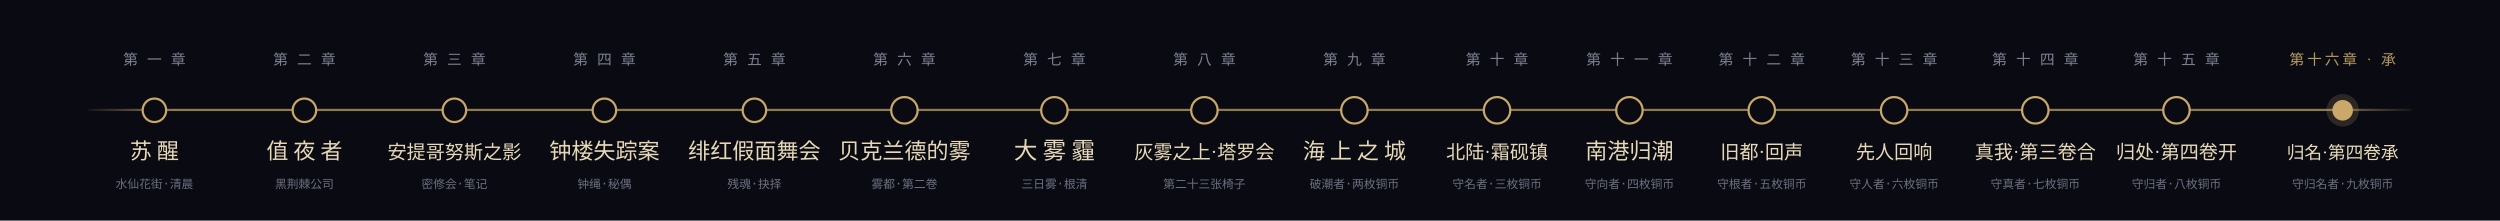
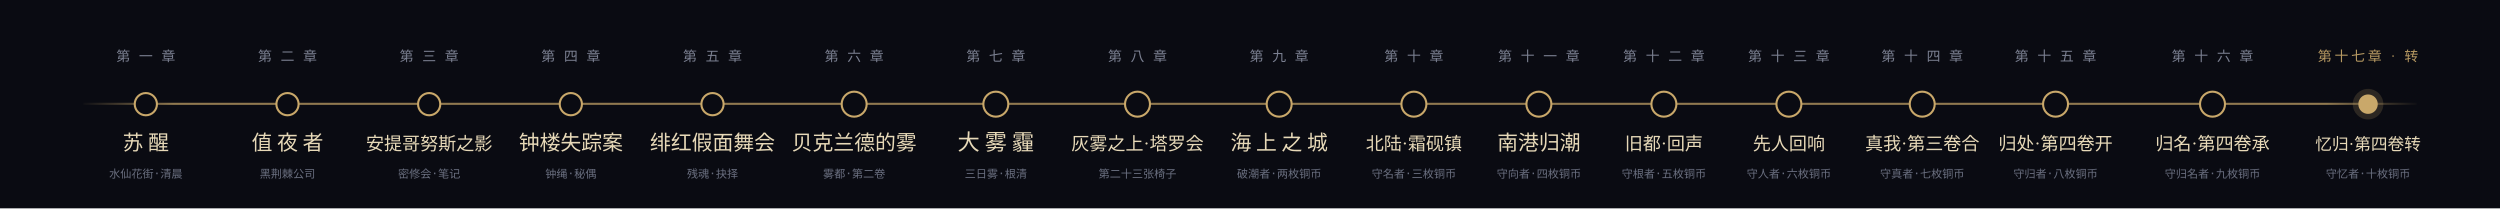
- <svg xmlns="http://www.w3.org/2000/svg" viewBox="0 0 1700 150" width="100%" role="img" aria-label="十六章剧情脉络：苏醒、值夜者、安提哥努斯之影、钟楼失踪案、绯红假面舞会、贝克兰德的雾、大雾霾、灰雾之上·塔罗会、海上之城、北陆·霜砚镇、南港归潮、旧都·回声、灰原骨冢·先人回响、灰雾深处·真我、灰雾最深处·归处、灰雾更深处·归名">
+ <svg xmlns="http://www.w3.org/2000/svg" viewBox="0 0 1800 150" width="100%" role="img" aria-label="十七章剧情脉络：苏醒、值夜者、安提哥努斯之影、钟楼失踪案、绯红假面舞会、贝克兰德的雾、大雾霾、灰雾之上·塔罗会、海上之城、北陆·霜砚镇、南港归潮、旧都·回声、灰原骨冢·先人回响、灰雾深处·真我、灰雾最深处·归处、灰雾更深处·归名、灰雾之上·忆归">
  <defs>
    <linearGradient id="line" x1="0" y1="0" x2="1" y2="0">
      <stop offset="0" stop-color="#c9a86a" stop-opacity="0" />
      <stop offset="0.04" stop-color="#c9a86a" stop-opacity="0.7" />
      <stop offset="0.96" stop-color="#c9a86a" stop-opacity="0.7" />
      <stop offset="1" stop-color="#c9a86a" stop-opacity="0" />
    </linearGradient>
  </defs>
-   <rect width="1700" height="150" fill="#0a0b12" />
-   <rect x="60" y="74" width="1580" height="1.5" fill="url(#line)" />
+   <rect width="1800" height="150" fill="#0a0b12" />
+   <rect x="60" y="74" width="1680" height="1.5" fill="url(#line)" />
  <g font-family="Georgia, 'Times New Roman', serif" text-rendering="geometricPrecision">
    <circle cx="105" cy="75" r="8" fill="#0a0b12" stroke="#c9a86a" stroke-width="1.5" />
    <text x="105" y="44" text-anchor="middle" font-size="10" letter-spacing="2" fill="#7a7f90">第 一 章</text>
    <text x="105" y="108" text-anchor="middle" font-size="15" fill="#e7d9b8">苏 醒</text>
    <text x="105" y="128" text-anchor="middle" font-family="ui-monospace, Menlo, monospace" font-size="8" fill="#6a6f80">水仙花街·清晨</text>
    <circle cx="207" cy="75" r="8" fill="#0a0b12" stroke="#c9a86a" stroke-width="1.5" />
    <text x="207" y="44" text-anchor="middle" font-size="10" letter-spacing="2" fill="#7a7f90">第 二 章</text>
    <text x="207" y="108" text-anchor="middle" font-size="15" fill="#e7d9b8">值 夜 者</text>
    <text x="207" y="128" text-anchor="middle" font-family="ui-monospace, Menlo, monospace" font-size="8" fill="#6a6f80">黑荆棘公司</text>
    <circle cx="309" cy="75" r="8" fill="#0a0b12" stroke="#c9a86a" stroke-width="1.5" />
    <text x="309" y="44" text-anchor="middle" font-size="10" letter-spacing="2" fill="#7a7f90">第 三 章</text>
    <text x="309" y="108" text-anchor="middle" font-size="13" fill="#e7d9b8">安提哥努斯之影</text>
    <text x="309" y="128" text-anchor="middle" font-family="ui-monospace, Menlo, monospace" font-size="8" fill="#6a6f80">密修会·笔记</text>
    <circle cx="411" cy="75" r="8" fill="#0a0b12" stroke="#c9a86a" stroke-width="1.5" />
    <text x="411" y="44" text-anchor="middle" font-size="10" letter-spacing="2" fill="#7a7f90">第 四 章</text>
    <text x="411" y="108" text-anchor="middle" font-size="15" fill="#e7d9b8">钟楼失踪案</text>
    <text x="411" y="128" text-anchor="middle" font-family="ui-monospace, Menlo, monospace" font-size="8" fill="#6a6f80">钟绳·秘偶</text>
    <circle cx="513" cy="75" r="8" fill="#0a0b12" stroke="#c9a86a" stroke-width="1.5" />
    <text x="513" y="44" text-anchor="middle" font-size="10" letter-spacing="2" fill="#7a7f90">第 五 章</text>
    <text x="513" y="108" text-anchor="middle" font-size="15" fill="#e7d9b8">绯红假面舞会</text>
    <text x="513" y="128" text-anchor="middle" font-family="ui-monospace, Menlo, monospace" font-size="8" fill="#6a6f80">残魂·抉择</text>
    <circle cx="615" cy="75" r="9" fill="#0a0b12" stroke="#c9a86a" stroke-width="1.5" />
    <text x="615" y="44" text-anchor="middle" font-size="10" letter-spacing="2" fill="#7a7f90">第 六 章</text>
    <text x="615" y="108" text-anchor="middle" font-size="15" fill="#e7d9b8">贝克兰德的雾</text>
    <text x="615" y="128" text-anchor="middle" font-family="ui-monospace, Menlo, monospace" font-size="8" fill="#6a6f80">雾都·第二卷</text>
    <circle cx="717" cy="75" r="9" fill="#0a0b12" stroke="#c9a86a" stroke-width="1.5" />
    <text x="717" y="44" text-anchor="middle" font-size="10" letter-spacing="2" fill="#7a7f90">第 七 章</text>
    <text x="717" y="108" text-anchor="middle" font-size="16" fill="#e7d9b8">大 雾 霾</text>
    <text x="717" y="128" text-anchor="middle" font-family="ui-monospace, Menlo, monospace" font-size="8" fill="#6a6f80">三日雾·根清</text>
    <circle cx="819" cy="75" r="9" fill="#0a0b12" stroke="#c9a86a" stroke-width="1.5" />
    <text x="819" y="44" text-anchor="middle" font-size="10" letter-spacing="2" fill="#7a7f90">第 八 章</text>
    <text x="819" y="108" text-anchor="middle" font-size="13" fill="#e7d9b8">灰雾之上·塔罗会</text>
    <text x="819" y="128" text-anchor="middle" font-family="ui-monospace, Menlo, monospace" font-size="8" fill="#6a6f80">第二十三张椅子</text>
    <circle cx="921" cy="75" r="9" fill="#0a0b12" stroke="#c9a86a" stroke-width="1.5" />
    <text x="921" y="44" text-anchor="middle" font-size="10" letter-spacing="2" fill="#7a7f90">第 九 章</text>
    <text x="921" y="108" text-anchor="middle" font-size="15" fill="#e7d9b8">海 上 之 城</text>
    <text x="921" y="128" text-anchor="middle" font-family="ui-monospace, Menlo, monospace" font-size="8" fill="#6a6f80">破潮者·两枚铜币</text>
    <circle cx="1018" cy="75" r="9" fill="#0a0b12" stroke="#c9a86a" stroke-width="1.5" />
    <text x="1018" y="44" text-anchor="middle" font-size="10" letter-spacing="2" fill="#7a7f90">第 十 章</text>
    <text x="1018" y="108" text-anchor="middle" font-size="13" fill="#e7d9b8">北陆·霜砚镇</text>
    <text x="1018" y="128" text-anchor="middle" font-family="ui-monospace, Menlo, monospace" font-size="8" fill="#6a6f80">守名者·三枚铜币</text>
    <circle cx="1108" cy="75" r="9" fill="#0a0b12" stroke="#c9a86a" stroke-width="1.5" />
    <text x="1108" y="44" text-anchor="middle" font-size="10" letter-spacing="2" fill="#7a7f90">第 十 一 章</text>
    <text x="1108" y="108" text-anchor="middle" font-size="15" fill="#e7d9b8">南港归潮</text>
    <text x="1108" y="128" text-anchor="middle" font-family="ui-monospace, Menlo, monospace" font-size="8" fill="#6a6f80">守向者·四枚铜币</text>
    <circle cx="1198" cy="75" r="9" fill="#0a0b12" stroke="#c9a86a" stroke-width="1.5" />
    <text x="1198" y="44" text-anchor="middle" font-size="10" letter-spacing="2" fill="#7a7f90">第 十 二 章</text>
    <text x="1198" y="108" text-anchor="middle" font-size="13" fill="#e7d9b8">旧都·回声</text>
    <text x="1198" y="128" text-anchor="middle" font-family="ui-monospace, Menlo, monospace" font-size="8" fill="#6a6f80">守根者·五枚铜币</text>
    <circle cx="1288" cy="75" r="9" fill="#0a0b12" stroke="#c9a86a" stroke-width="1.5" />
    <text x="1288" y="44" text-anchor="middle" font-size="10" letter-spacing="2" fill="#7a7f90">第 十 三 章</text>
    <text x="1288" y="108" text-anchor="middle" font-size="13" fill="#e7d9b8">先人回响</text>
    <text x="1288" y="128" text-anchor="middle" font-family="ui-monospace, Menlo, monospace" font-size="8" fill="#6a6f80">守人者·六枚铜币</text>
    <circle cx="1384" cy="75" r="9" fill="#0a0b12" stroke="#c9a86a" stroke-width="1.5" />
    <text x="1384" y="44" text-anchor="middle" font-size="10" letter-spacing="2" fill="#7a7f90">第 十 四 章</text>
    <text x="1384" y="108" text-anchor="middle" font-size="13" fill="#e7d9b8">真我·第三卷合</text>
    <text x="1384" y="128" text-anchor="middle" font-family="ui-monospace, Menlo, monospace" font-size="8" fill="#6a6f80">守真者·七枚铜币</text>
    <circle cx="1480" cy="75" r="9" fill="#0a0b12" stroke="#c9a86a" stroke-width="1.5" />
    <text x="1480" y="44" text-anchor="middle" font-size="10" letter-spacing="2" fill="#7a7f90">第 十 五 章</text>
    <text x="1480" y="108" text-anchor="middle" font-size="13" fill="#e7d9b8">归处·第四卷开</text>
    <text x="1480" y="128" text-anchor="middle" font-family="ui-monospace, Menlo, monospace" font-size="8" fill="#6a6f80">守归者·八枚铜币</text>
-     <circle cx="1593" cy="75" r="11" fill="#c9a86a" opacity="0.18" />
-     <circle cx="1593" cy="75" r="7" fill="#c9a86a" />
-     <text x="1593" y="44" text-anchor="middle" font-size="10" letter-spacing="2" fill="#c9a86a" opacity="0.9">第十六章 · 承</text>
-     <text x="1593" y="108" text-anchor="middle" font-size="12" fill="#e7d9b8">归名·第四卷承</text>
+     <circle cx="1593" cy="75" r="9" fill="#0a0b12" stroke="#c9a86a" stroke-width="1.5" />
+     <text x="1593" y="44" text-anchor="middle" font-size="10" letter-spacing="2" fill="#7a7f90">第 十 六 章</text>
+     <text x="1593" y="108" text-anchor="middle" font-size="13" fill="#e7d9b8">归名·第四卷承</text>
    <text x="1593" y="128" text-anchor="middle" font-family="ui-monospace, Menlo, monospace" font-size="8" fill="#6a6f80">守归名者·九枚铜币</text>
+     <circle cx="1705" cy="75" r="11" fill="#c9a86a" opacity="0.18" />
+     <circle cx="1705" cy="75" r="7" fill="#c9a86a" />
+     <text x="1705" y="44" text-anchor="middle" font-size="10" letter-spacing="2" fill="#c9a86a" opacity="0.9">第十七章 · 转</text>
+     <text x="1705" y="108" text-anchor="middle" font-size="12" fill="#e7d9b8">忆归·第四卷转</text>
+     <text x="1705" y="128" text-anchor="middle" font-family="ui-monospace, Menlo, monospace" font-size="8" fill="#6a6f80">守忆者·十枚铜币</text>
  </g>
</svg>
